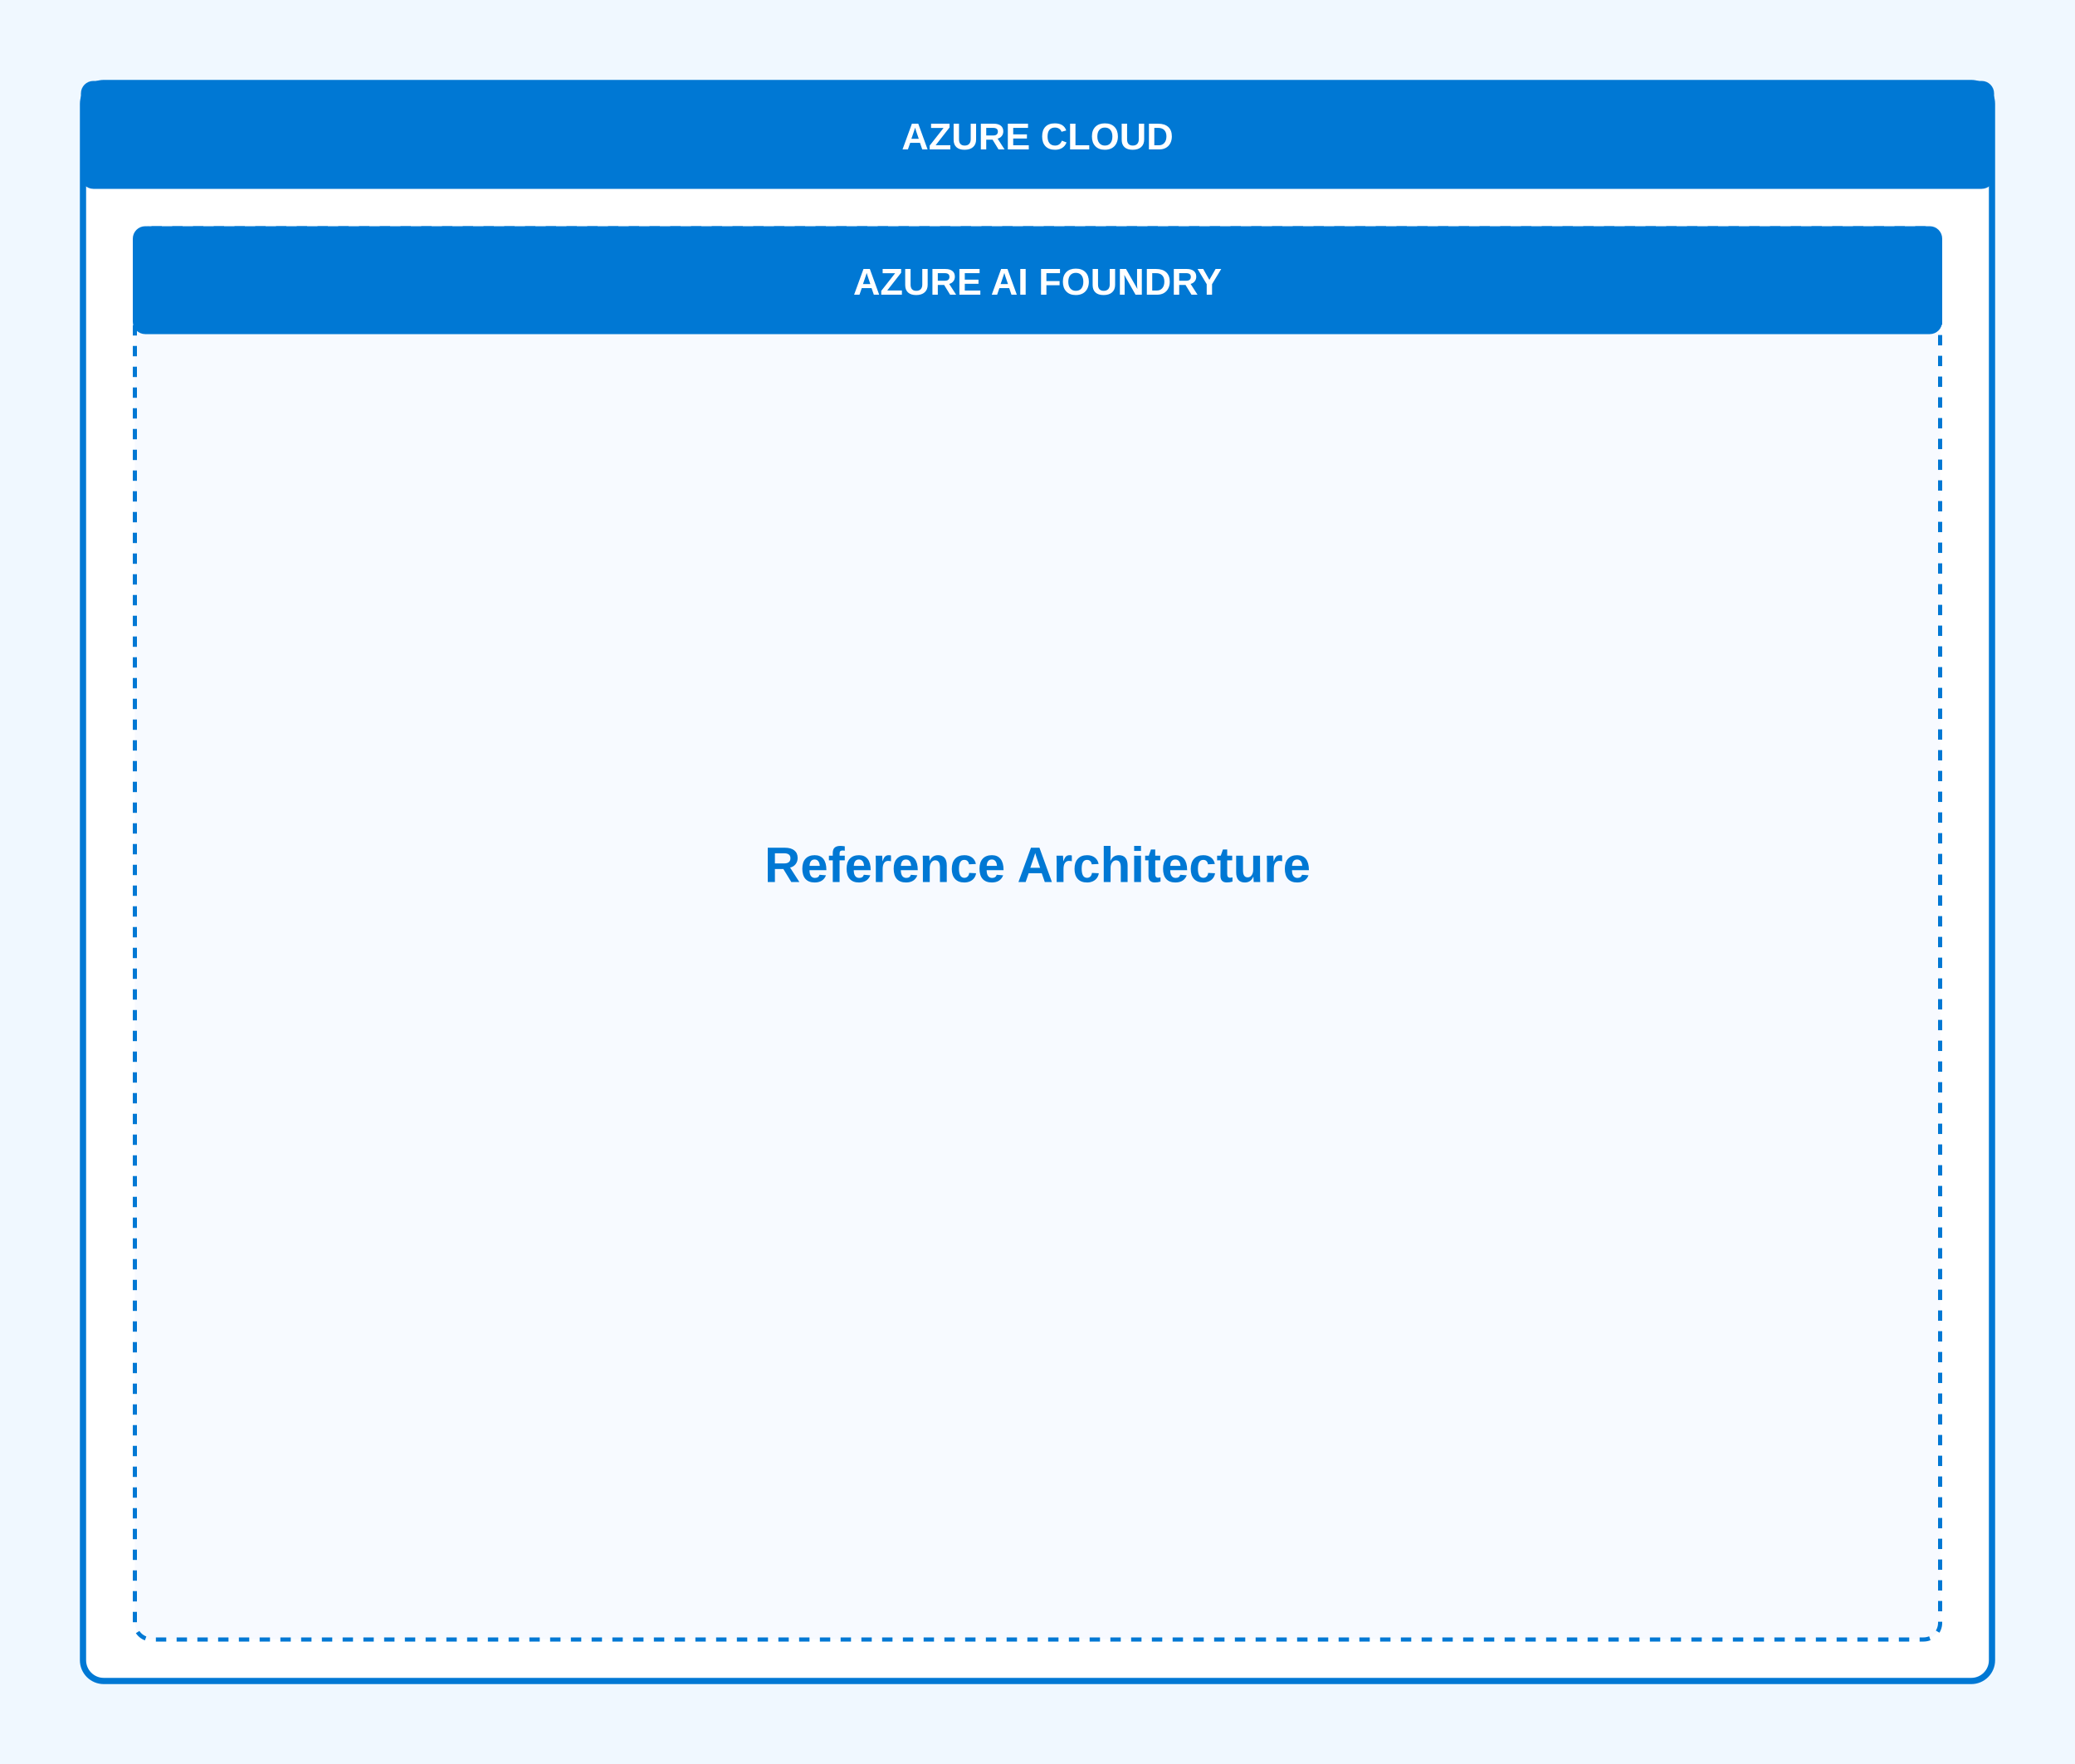
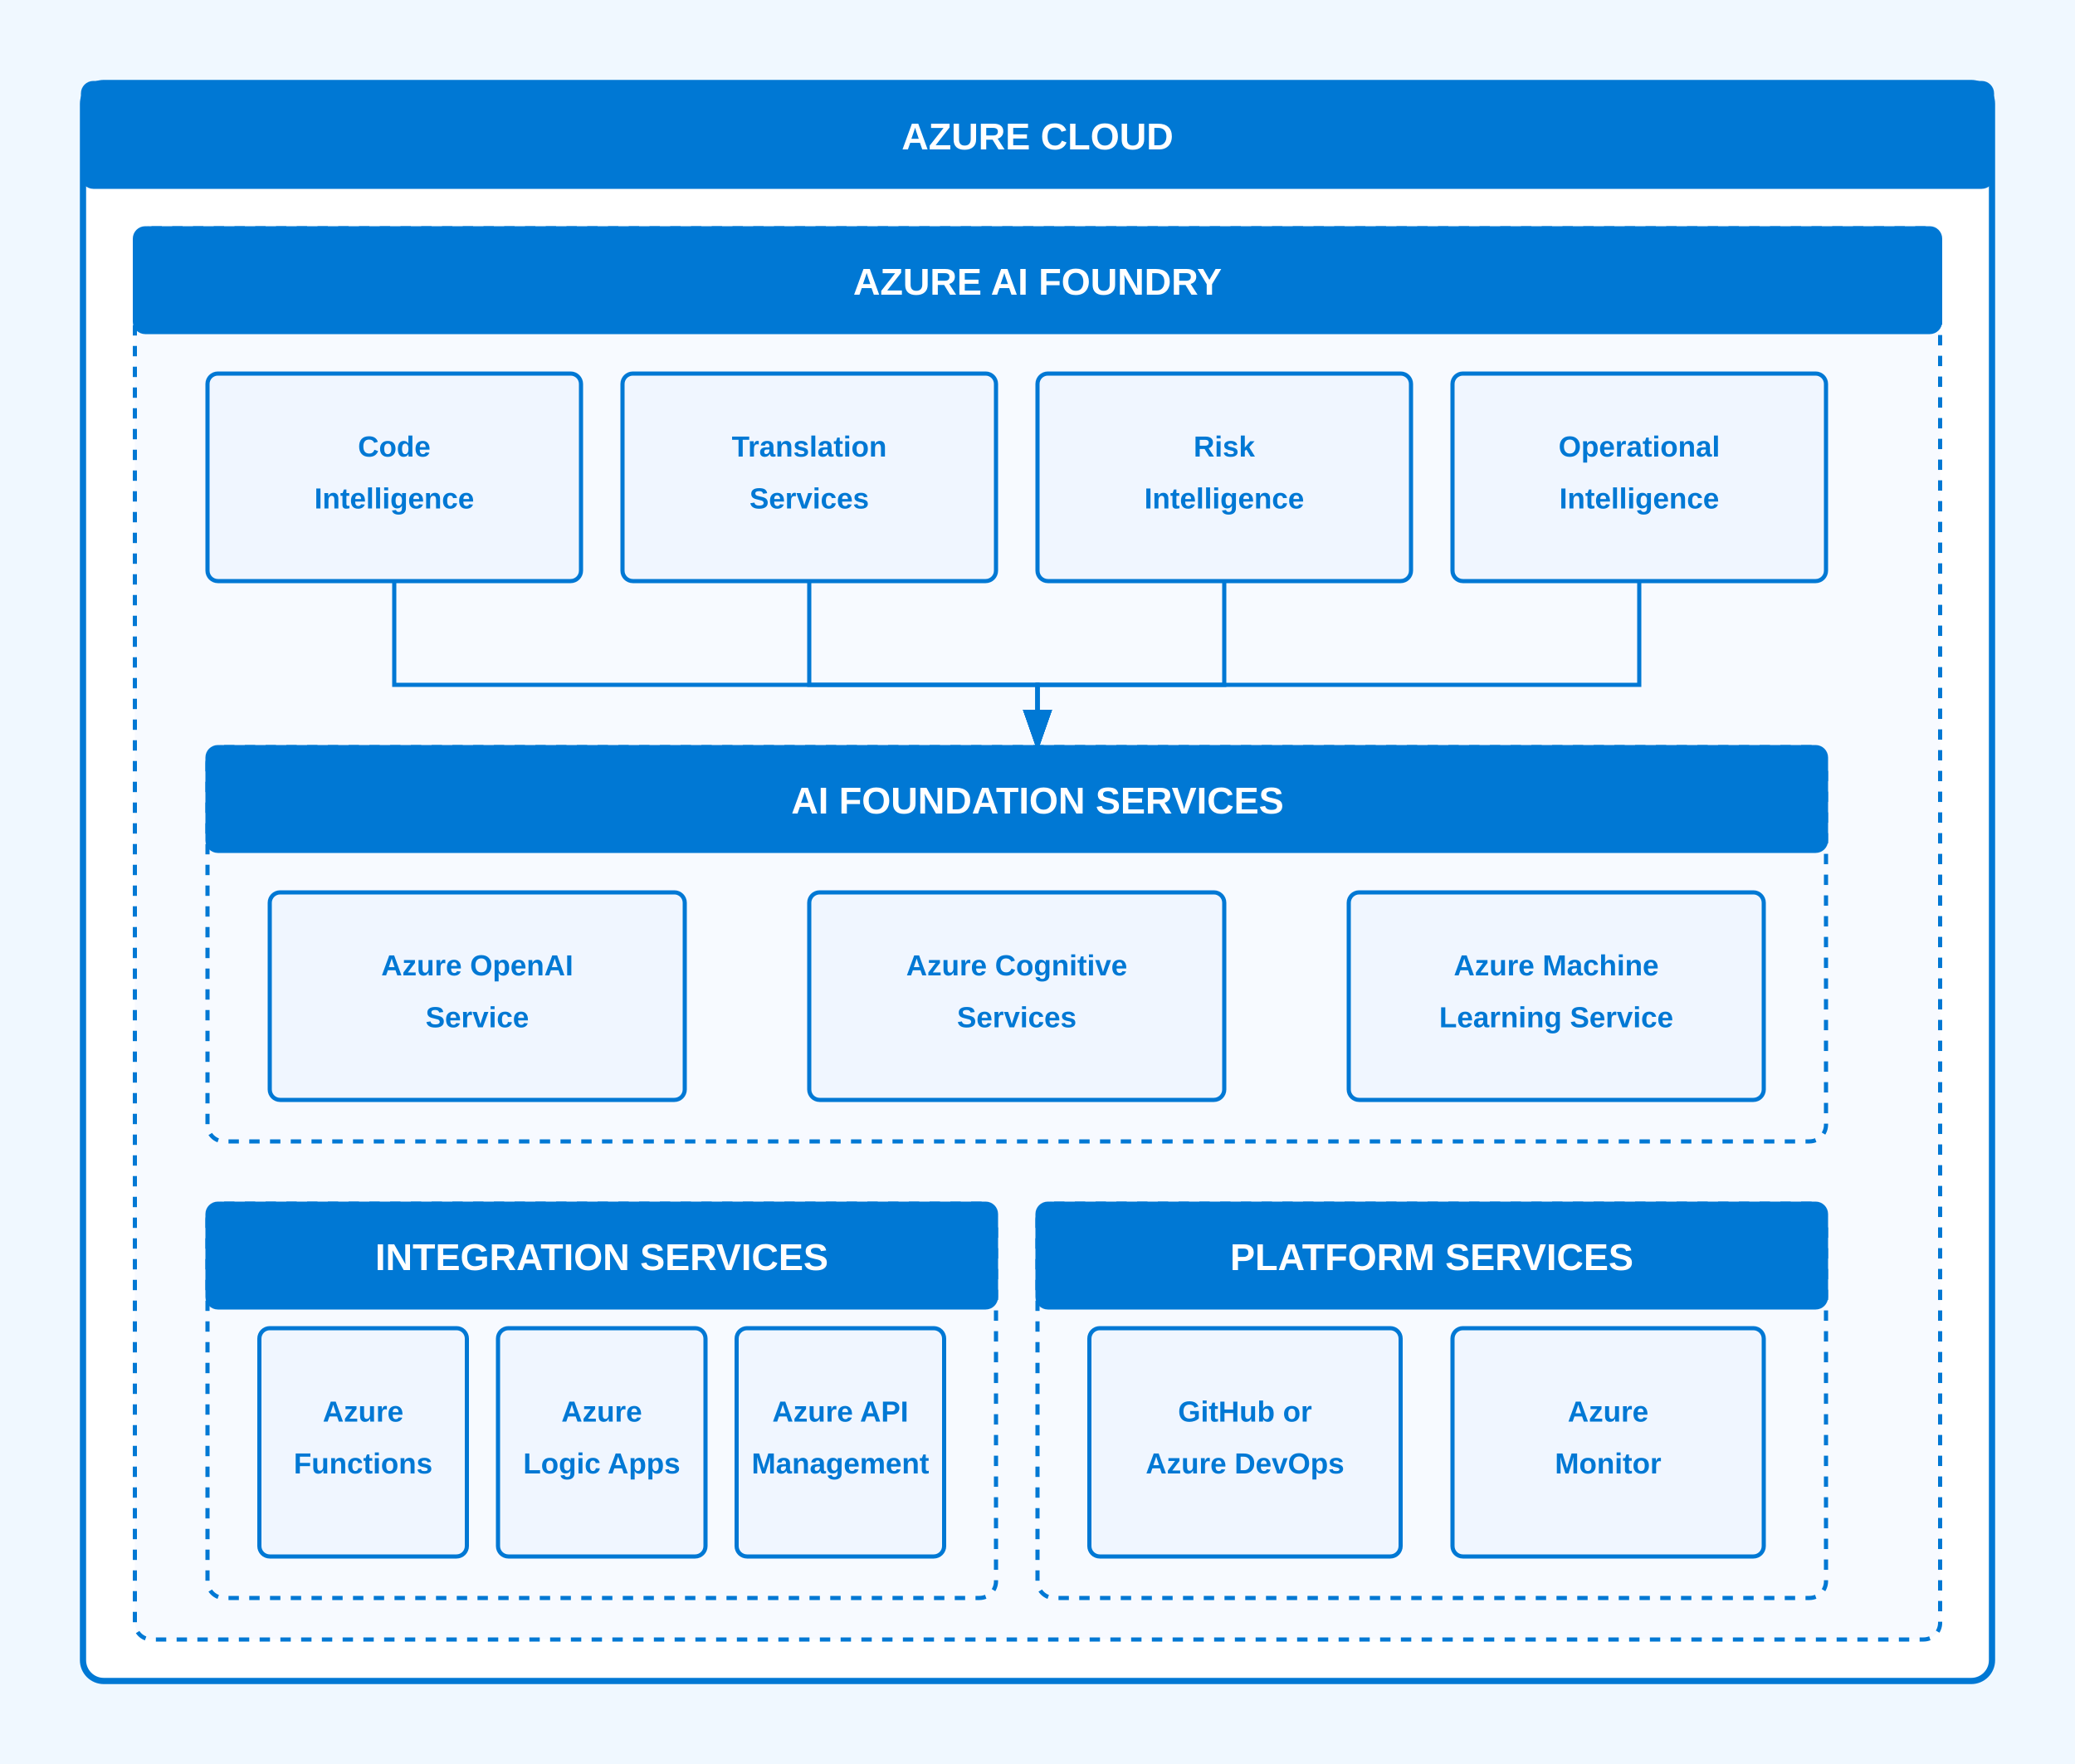
<svg xmlns="http://www.w3.org/2000/svg" width="1000" height="850">
  <rect width="1000" height="850" fill="#f0f8ff" />
  <rect x="40" y="40" width="920" height="770" fill="#ffffff" stroke="#0078d4" stroke-width="3" rx="10" ry="10" />
  <rect x="40" y="40" width="920" height="50" fill="#0078d4" stroke="#0078d4" stroke-width="2" rx="5" ry="5" />
  <text x="500" y="72" font-family="Arial, sans-serif" font-size="18px" font-weight="bold" fill="white" text-anchor="middle">AZURE CLOUD</text>
  <rect x="65" y="110" width="870" height="680" fill="#f7faff" stroke="#0078d4" stroke-width="2" stroke-dasharray="5,5" rx="8" ry="8" />
  <rect x="65" y="110" width="870" height="50" fill="#0078d4" stroke="#0078d4" stroke-width="2" rx="5" ry="5" />
  <text x="500" y="142" font-family="Arial, sans-serif" font-size="18px" font-weight="bold" fill="white" text-anchor="middle">AZURE AI FOUNDRY</text>
-   <text x="500" y="425" font-family="Arial, sans-serif" font-size="24px" font-weight="bold" fill="#0078d4" text-anchor="middle">Reference Architecture</text>
+   <rect x="100" y="180" width="180" height="100" fill="#f0f6ff" stroke="#0078d4" stroke-width="2" rx="5" ry="5" />
+   <text x="190" y="220" font-family="Arial, sans-serif" font-size="14px" font-weight="bold" fill="#0078d4" text-anchor="middle">Code</text>
+   <text x="190" y="245" font-family="Arial, sans-serif" font-size="14px" font-weight="bold" fill="#0078d4" text-anchor="middle">Intelligence</text>
+   <rect x="300" y="180" width="180" height="100" fill="#f0f6ff" stroke="#0078d4" stroke-width="2" rx="5" ry="5" />
+   <text x="390" y="220" font-family="Arial, sans-serif" font-size="14px" font-weight="bold" fill="#0078d4" text-anchor="middle">Translation</text>
+   <text x="390" y="245" font-family="Arial, sans-serif" font-size="14px" font-weight="bold" fill="#0078d4" text-anchor="middle">Services</text>
+   <rect x="500" y="180" width="180" height="100" fill="#f0f6ff" stroke="#0078d4" stroke-width="2" rx="5" ry="5" />
+   <text x="590" y="220" font-family="Arial, sans-serif" font-size="14px" font-weight="bold" fill="#0078d4" text-anchor="middle">Risk</text>
+   <text x="590" y="245" font-family="Arial, sans-serif" font-size="14px" font-weight="bold" fill="#0078d4" text-anchor="middle">Intelligence</text>
+   <rect x="700" y="180" width="180" height="100" fill="#f0f6ff" stroke="#0078d4" stroke-width="2" rx="5" ry="5" />
+   <text x="790" y="220" font-family="Arial, sans-serif" font-size="14px" font-weight="bold" fill="#0078d4" text-anchor="middle">Operational</text>
+   <text x="790" y="245" font-family="Arial, sans-serif" font-size="14px" font-weight="bold" fill="#0078d4" text-anchor="middle">Intelligence</text>
+   <path d="M 190 280 L 190 330 L 500 330 L 500 360" stroke="#0078d4" stroke-width="2" fill="none" marker-end="url(#arrowhead)" />
+   <path d="M 390 280 L 390 330 L 500 330 L 500 360" stroke="#0078d4" stroke-width="2" fill="none" marker-end="url(#arrowhead)" />
+   <path d="M 590 280 L 590 330 L 500 330 L 500 360" stroke="#0078d4" stroke-width="2" fill="none" marker-end="url(#arrowhead)" />
+   <path d="M 790 280 L 790 330 L 500 330 L 500 360" stroke="#0078d4" stroke-width="2" fill="none" marker-end="url(#arrowhead)" />
+   <defs>
+     <marker id="arrowhead" markerWidth="10" markerHeight="7" refX="9" refY="3.5" orient="auto">
+       <polygon points="0 0, 10 3.5, 0 7" fill="#0078d4" />
+     </marker>
+   </defs>
+   <rect x="100" y="360" width="780" height="190" fill="#f7faff" stroke="#0078d4" stroke-width="2" stroke-dasharray="5,5" rx="8" ry="8" />
+   <rect x="100" y="360" width="780" height="50" fill="#0078d4" stroke="#0078d4" stroke-width="2" rx="5" ry="5" />
+   <text x="500" y="392" font-family="Arial, sans-serif" font-size="18px" font-weight="bold" fill="white" text-anchor="middle">AI FOUNDATION SERVICES</text>
+   <rect x="130" y="430" width="200" height="100" fill="#f0f6ff" stroke="#0078d4" stroke-width="2" rx="5" ry="5" />
+   <text x="230" y="470" font-family="Arial, sans-serif" font-size="14px" font-weight="bold" fill="#0078d4" text-anchor="middle">Azure OpenAI</text>
+   <text x="230" y="495" font-family="Arial, sans-serif" font-size="14px" font-weight="bold" fill="#0078d4" text-anchor="middle">Service</text>
+   <rect x="390" y="430" width="200" height="100" fill="#f0f6ff" stroke="#0078d4" stroke-width="2" rx="5" ry="5" />
+   <text x="490" y="470" font-family="Arial, sans-serif" font-size="14px" font-weight="bold" fill="#0078d4" text-anchor="middle">Azure Cognitive</text>
+   <text x="490" y="495" font-family="Arial, sans-serif" font-size="14px" font-weight="bold" fill="#0078d4" text-anchor="middle">Services</text>
+   <rect x="650" y="430" width="200" height="100" fill="#f0f6ff" stroke="#0078d4" stroke-width="2" rx="5" ry="5" />
+   <text x="750" y="470" font-family="Arial, sans-serif" font-size="14px" font-weight="bold" fill="#0078d4" text-anchor="middle">Azure Machine</text>
+   <text x="750" y="495" font-family="Arial, sans-serif" font-size="14px" font-weight="bold" fill="#0078d4" text-anchor="middle">Learning Service</text>
+   <rect x="100" y="580" width="380" height="190" fill="#f7faff" stroke="#0078d4" stroke-width="2" stroke-dasharray="5,5" rx="8" ry="8" />
+   <rect x="100" y="580" width="380" height="50" fill="#0078d4" stroke="#0078d4" stroke-width="2" rx="5" ry="5" />
+   <text x="290" y="612" font-family="Arial, sans-serif" font-size="18px" font-weight="bold" fill="white" text-anchor="middle">INTEGRATION SERVICES</text>
+   <rect x="125" y="640" width="100" height="110" fill="#f0f6ff" stroke="#0078d4" stroke-width="2" rx="5" ry="5" />
+   <text x="175" y="685" font-family="Arial, sans-serif" font-size="14px" font-weight="bold" fill="#0078d4" text-anchor="middle">Azure</text>
+   <text x="175" y="710" font-family="Arial, sans-serif" font-size="14px" font-weight="bold" fill="#0078d4" text-anchor="middle">Functions</text>
+   <rect x="240" y="640" width="100" height="110" fill="#f0f6ff" stroke="#0078d4" stroke-width="2" rx="5" ry="5" />
+   <text x="290" y="685" font-family="Arial, sans-serif" font-size="14px" font-weight="bold" fill="#0078d4" text-anchor="middle">Azure</text>
+   <text x="290" y="710" font-family="Arial, sans-serif" font-size="14px" font-weight="bold" fill="#0078d4" text-anchor="middle">Logic Apps</text>
+   <rect x="355" y="640" width="100" height="110" fill="#f0f6ff" stroke="#0078d4" stroke-width="2" rx="5" ry="5" />
+   <text x="405" y="685" font-family="Arial, sans-serif" font-size="14px" font-weight="bold" fill="#0078d4" text-anchor="middle">Azure API</text>
+   <text x="405" y="710" font-family="Arial, sans-serif" font-size="14px" font-weight="bold" fill="#0078d4" text-anchor="middle">Management</text>
+   <rect x="500" y="580" width="380" height="190" fill="#f7faff" stroke="#0078d4" stroke-width="2" stroke-dasharray="5,5" rx="8" ry="8" />
+   <rect x="500" y="580" width="380" height="50" fill="#0078d4" stroke="#0078d4" stroke-width="2" rx="5" ry="5" />
+   <text x="690" y="612" font-family="Arial, sans-serif" font-size="18px" font-weight="bold" fill="white" text-anchor="middle">PLATFORM SERVICES</text>
+   <rect x="525" y="640" width="150" height="110" fill="#f0f6ff" stroke="#0078d4" stroke-width="2" rx="5" ry="5" />
+   <text x="600" y="685" font-family="Arial, sans-serif" font-size="14px" font-weight="bold" fill="#0078d4" text-anchor="middle">GitHub or</text>
+   <text x="600" y="710" font-family="Arial, sans-serif" font-size="14px" font-weight="bold" fill="#0078d4" text-anchor="middle">Azure DevOps</text>
+   <rect x="700" y="640" width="150" height="110" fill="#f0f6ff" stroke="#0078d4" stroke-width="2" rx="5" ry="5" />
+   <text x="775" y="685" font-family="Arial, sans-serif" font-size="14px" font-weight="bold" fill="#0078d4" text-anchor="middle">Azure</text>
+   <text x="775" y="710" font-family="Arial, sans-serif" font-size="14px" font-weight="bold" fill="#0078d4" text-anchor="middle">Monitor</text>
</svg>
